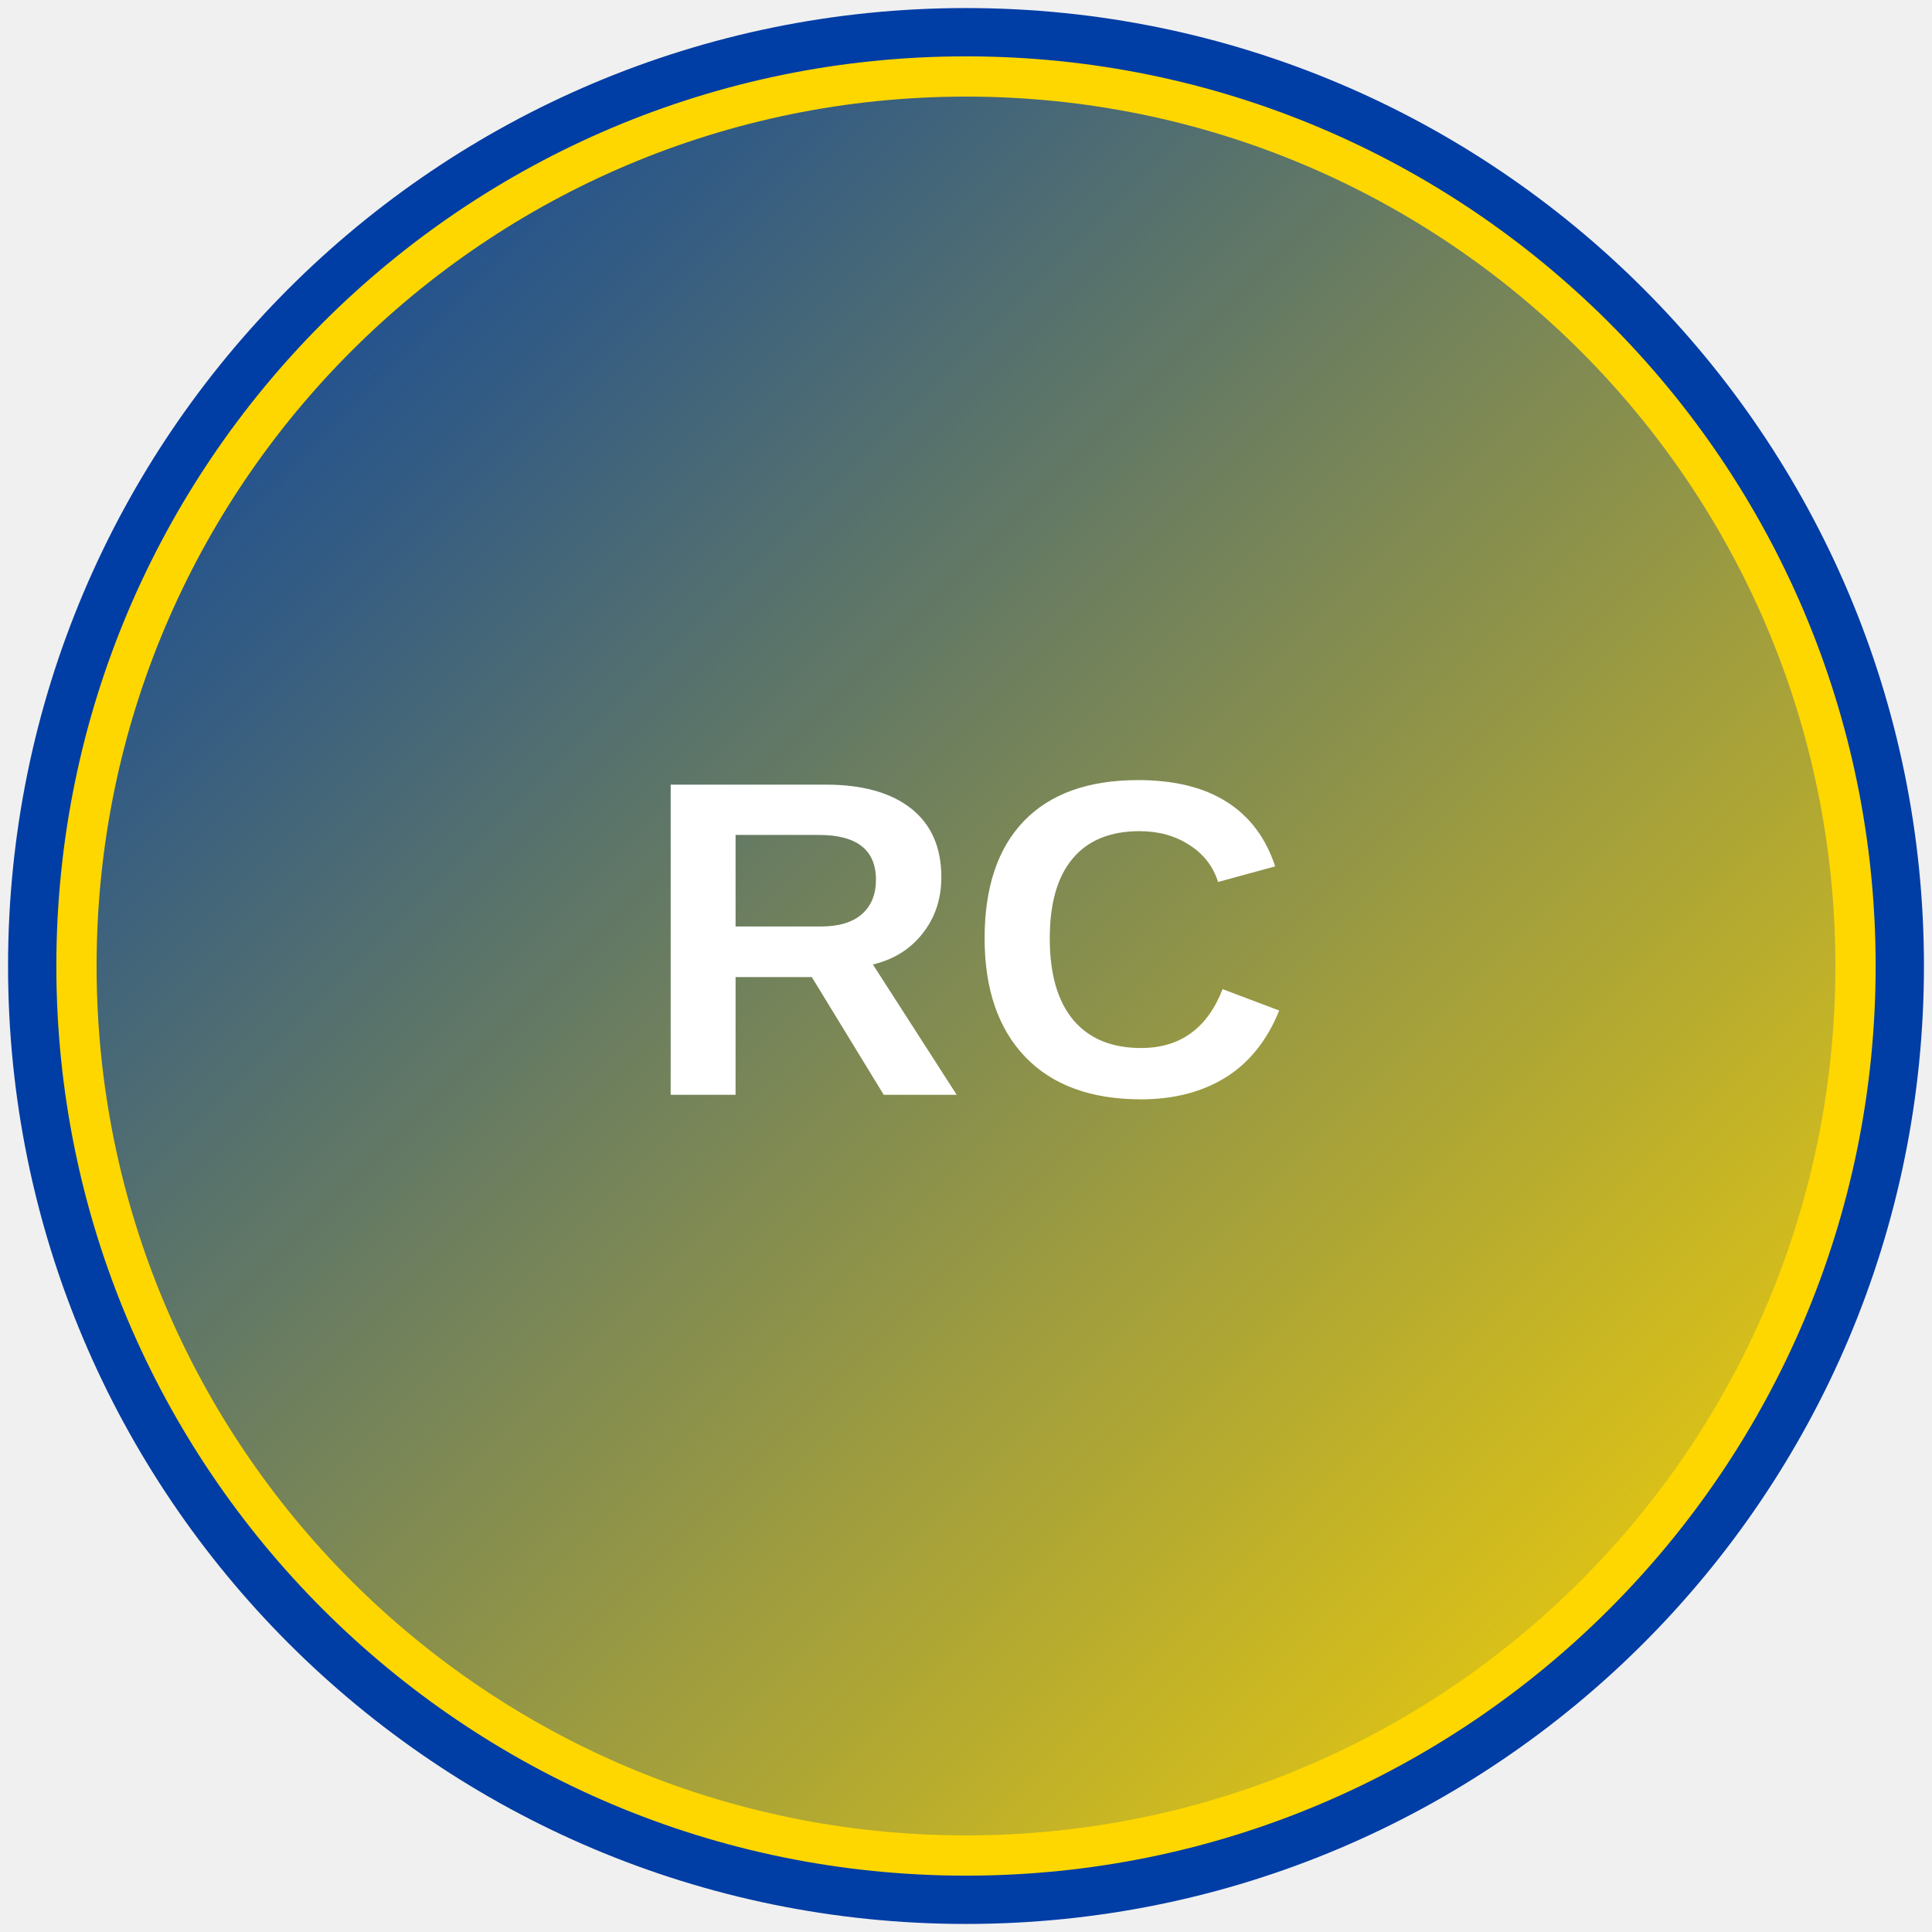
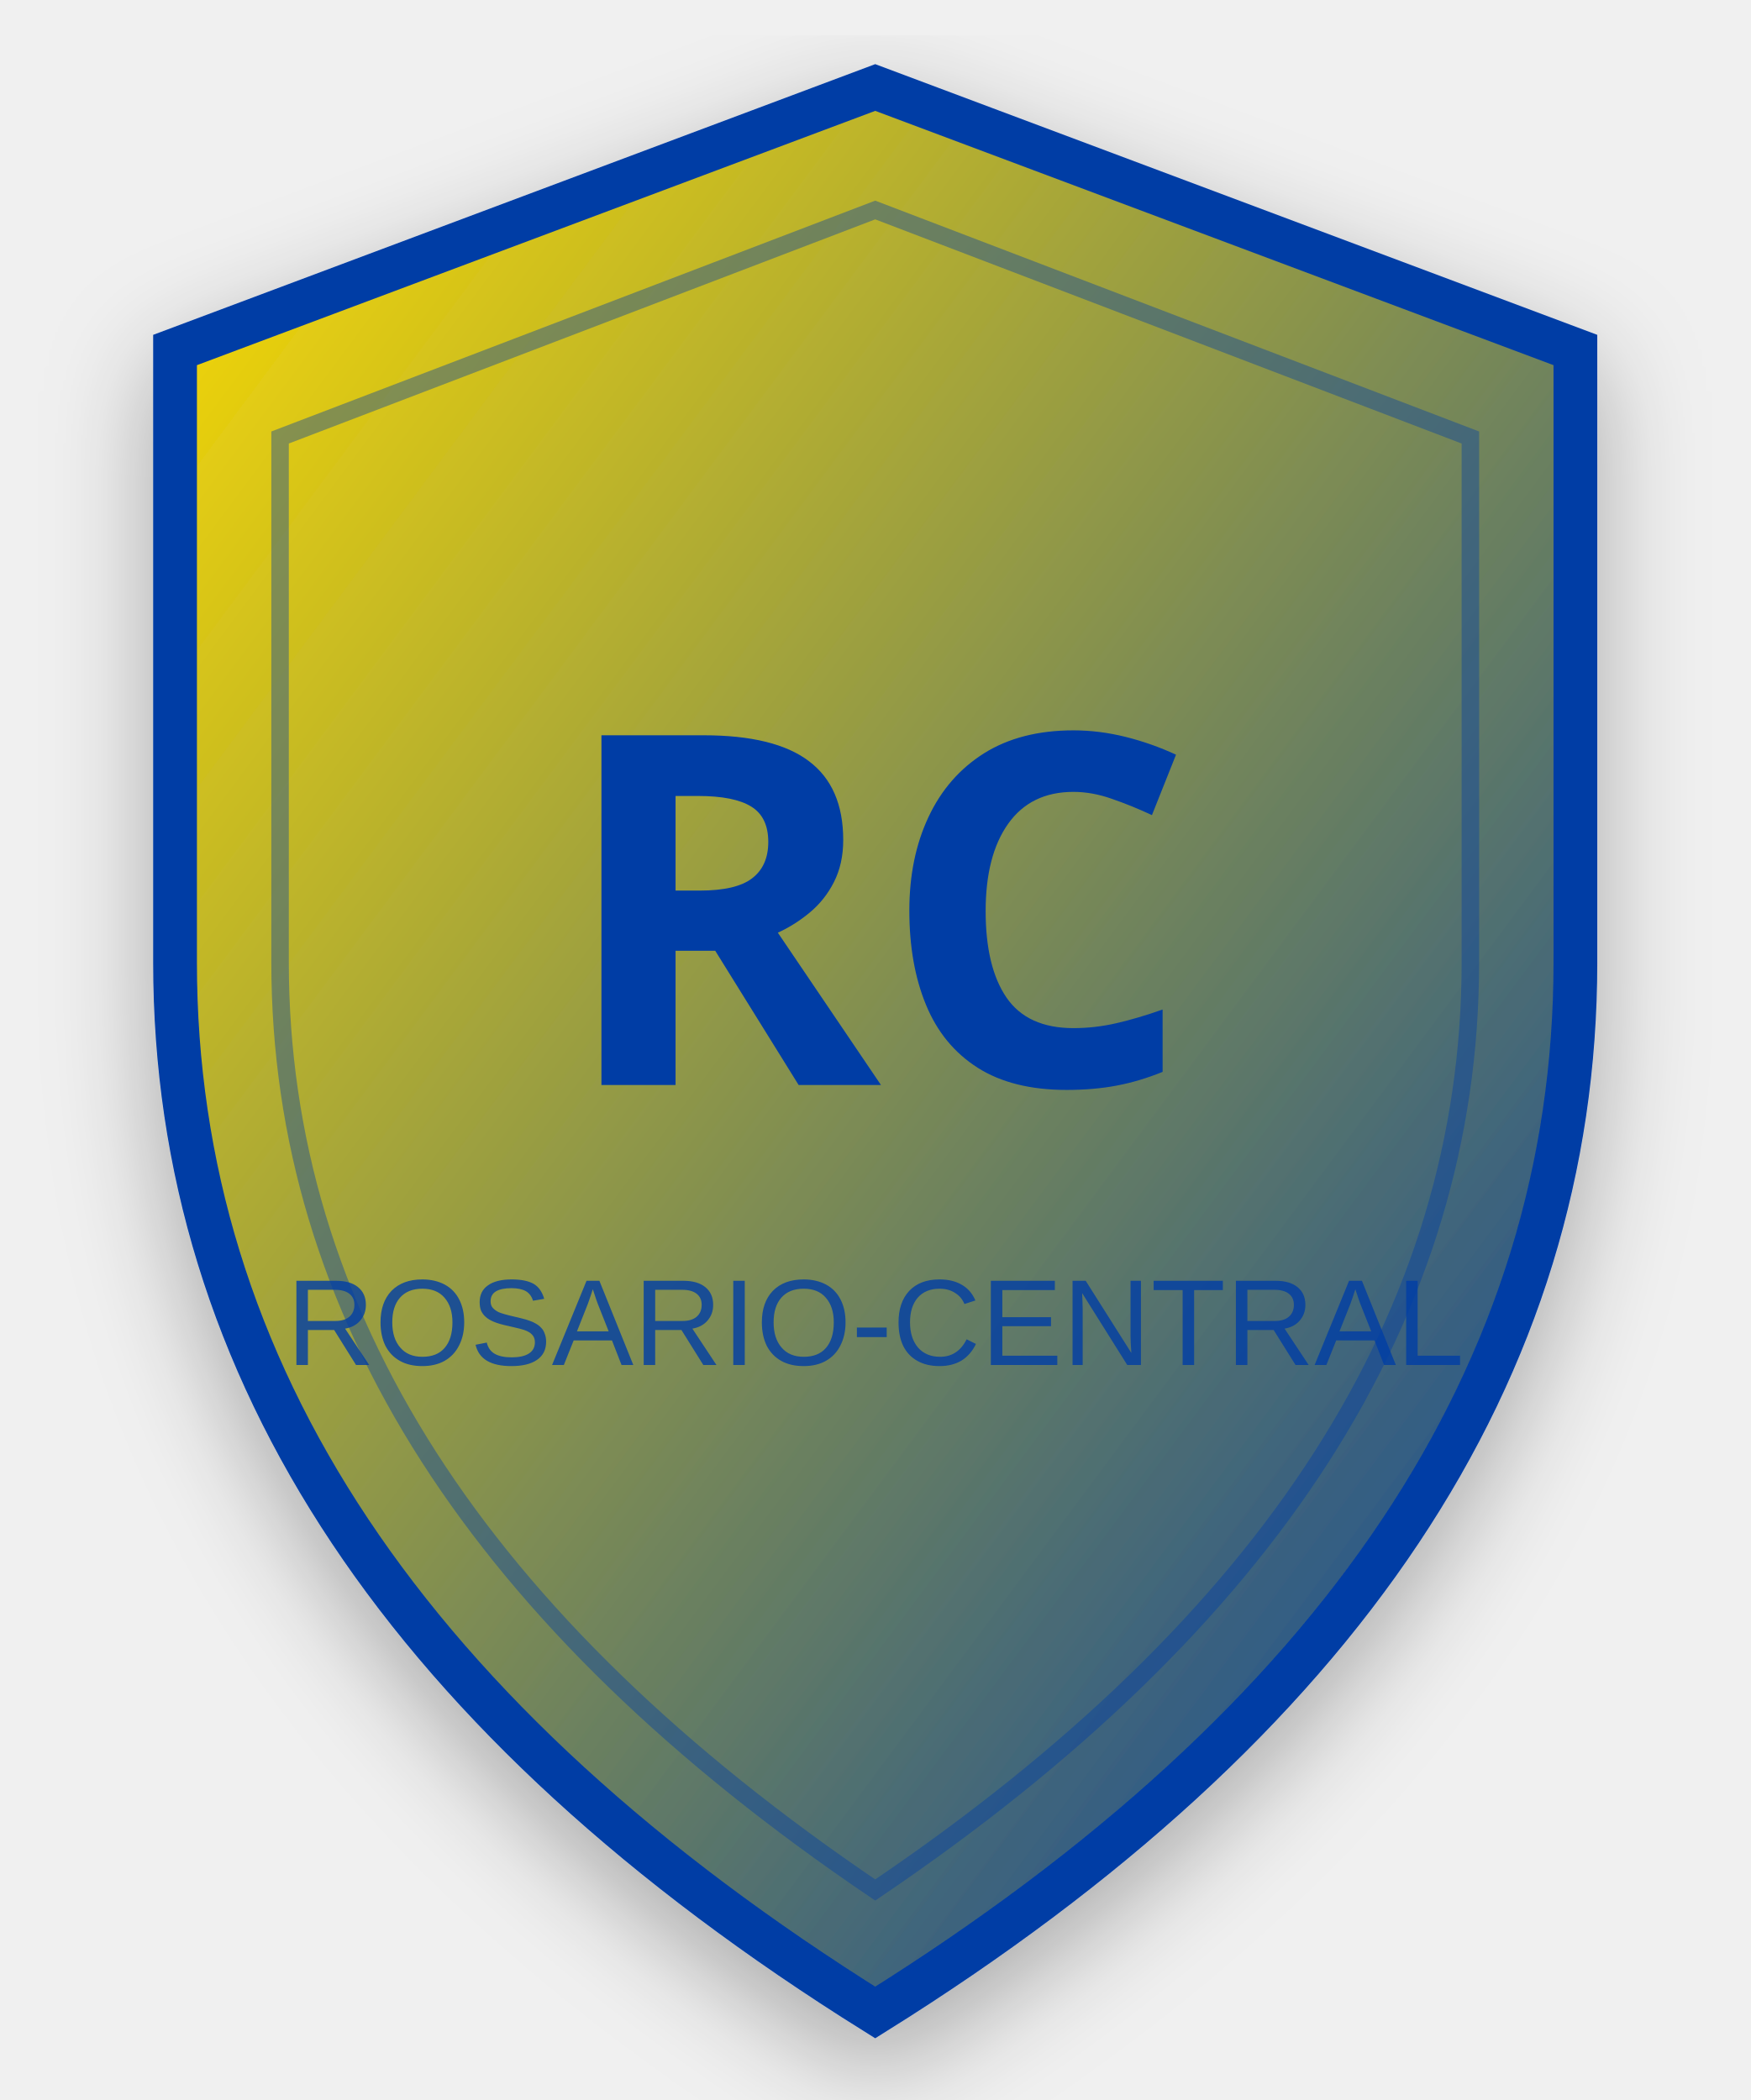
- <svg xmlns="http://www.w3.org/2000/svg" viewBox="0 0 120 120" width="120" height="120">
+ <svg xmlns="http://www.w3.org/2000/svg" viewBox="0 0 100 120" width="100" height="120">
  <defs>
-     <clipPath id="clip-rosario-central">
-       <circle cx="60" cy="60" r="56" />
-     </clipPath>
-     <linearGradient id="bg-rosario-central" x1="0" y1="0" x2="1" y2="1">
-       <stop offset="0%" stop-color="#003DA5" />
-       <stop offset="100%" stop-color="#FFD700" />
+     <linearGradient id="bg_rosario-central" x1="0%" y1="0%" x2="100%" y2="100%">
+       <stop offset="0%" style="stop-color:#FEDD00;stop-opacity:1" />
+       <stop offset="100%" style="stop-color:#003DA5;stop-opacity:1" />
    </linearGradient>
+     <filter id="shadow_rosario-central">
+       <feDropShadow dx="0" dy="2" stdDeviation="3" flood-color="#000" flood-opacity="0.3" />
+     </filter>
  </defs>
-   <circle cx="60" cy="60" r="58" fill="#FFD700" stroke="#003DA5" stroke-width="3" />
-   <circle cx="60" cy="60" r="54" fill="url(#bg-rosario-central)" />
-   <text x="60" y="68" text-anchor="middle" font-family="Arial,sans-serif" font-size="28" font-weight="bold" fill="#ffffff">RC</text>
+   <path d="M50 5 L90 20 L90 55 Q90 90 50 115 Q10 90 10 55 L10 20 Z" fill="url(#bg_rosario-central)" stroke="#003DA5" stroke-width="2.5" filter="url(#shadow_rosario-central)" />
+   <path d="M50 12 L84 25 L84 55 Q84 85 50 108 Q16 85 16 55 L16 25 Z" fill="none" stroke="#003DA5" stroke-width="1" opacity="0.4" />
+   <text x="50" y="62" text-anchor="middle" font-family="Arial Black, sans-serif" font-size="28" font-weight="900" fill="#003DA5">RC</text>
+   <text x="50" y="78" text-anchor="middle" font-family="Arial, sans-serif" font-size="7" fill="#003DA5" opacity="0.8">ROSARIO-CENTRAL</text>
</svg>
